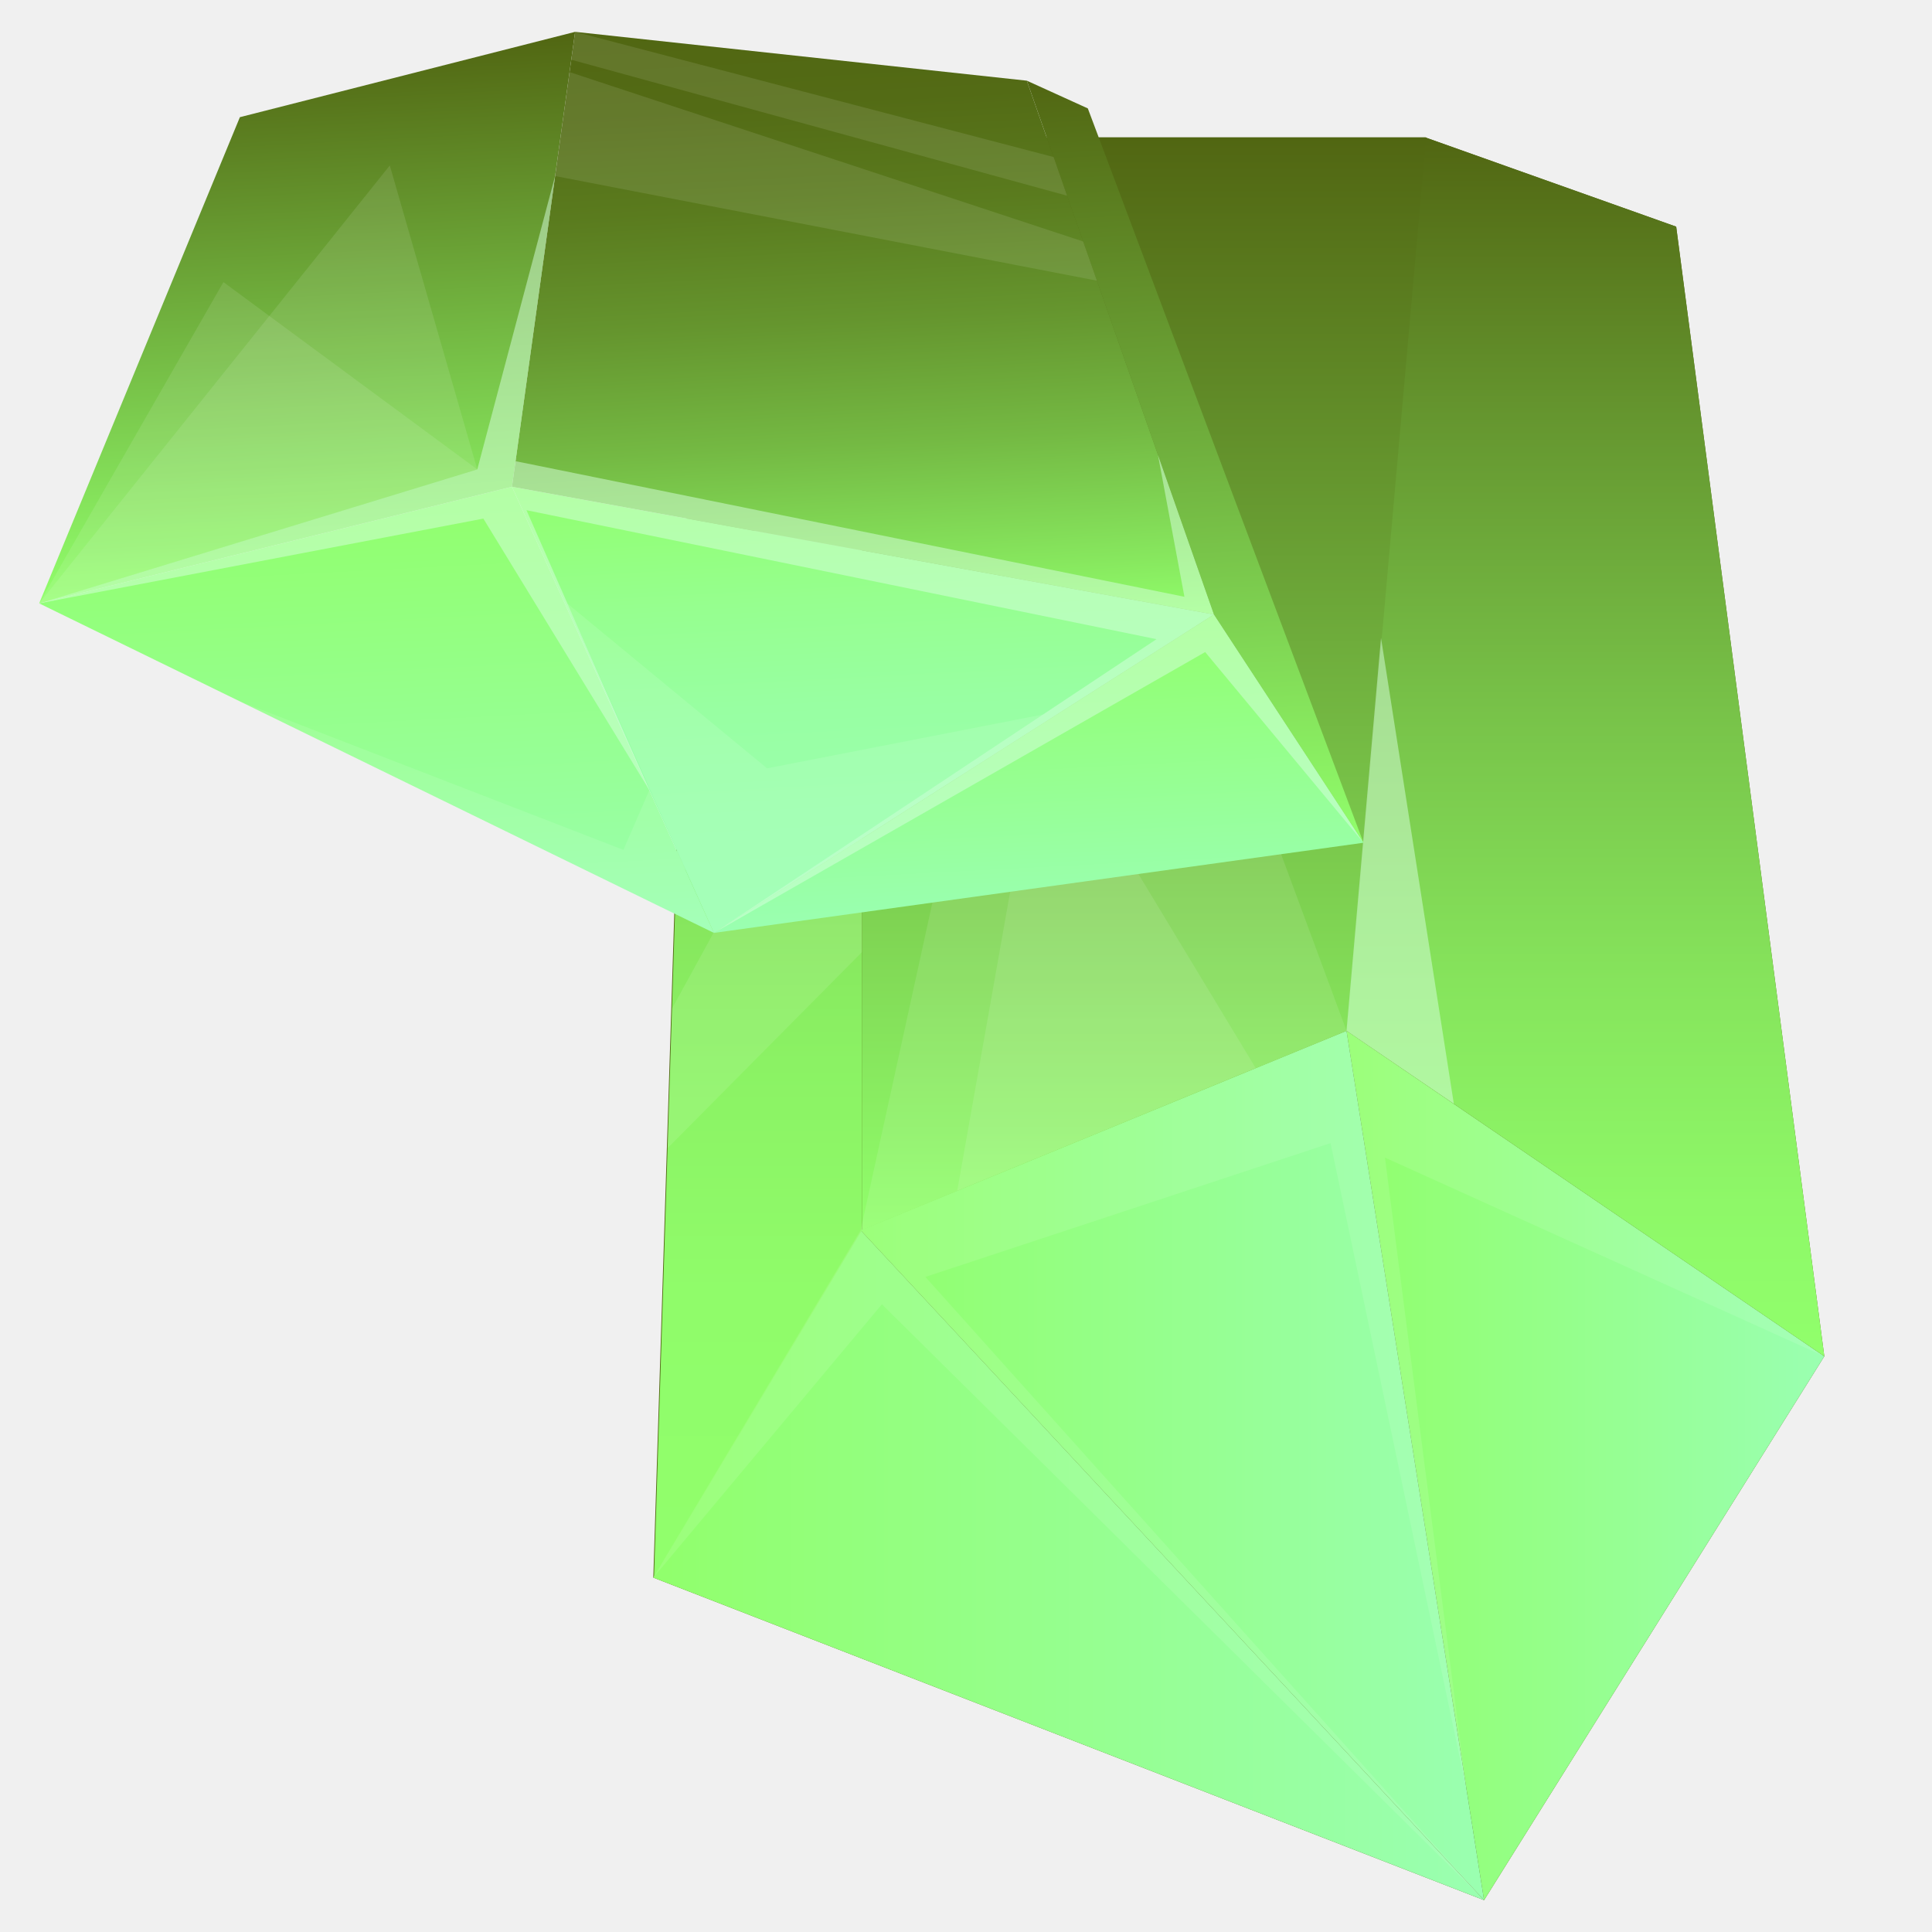
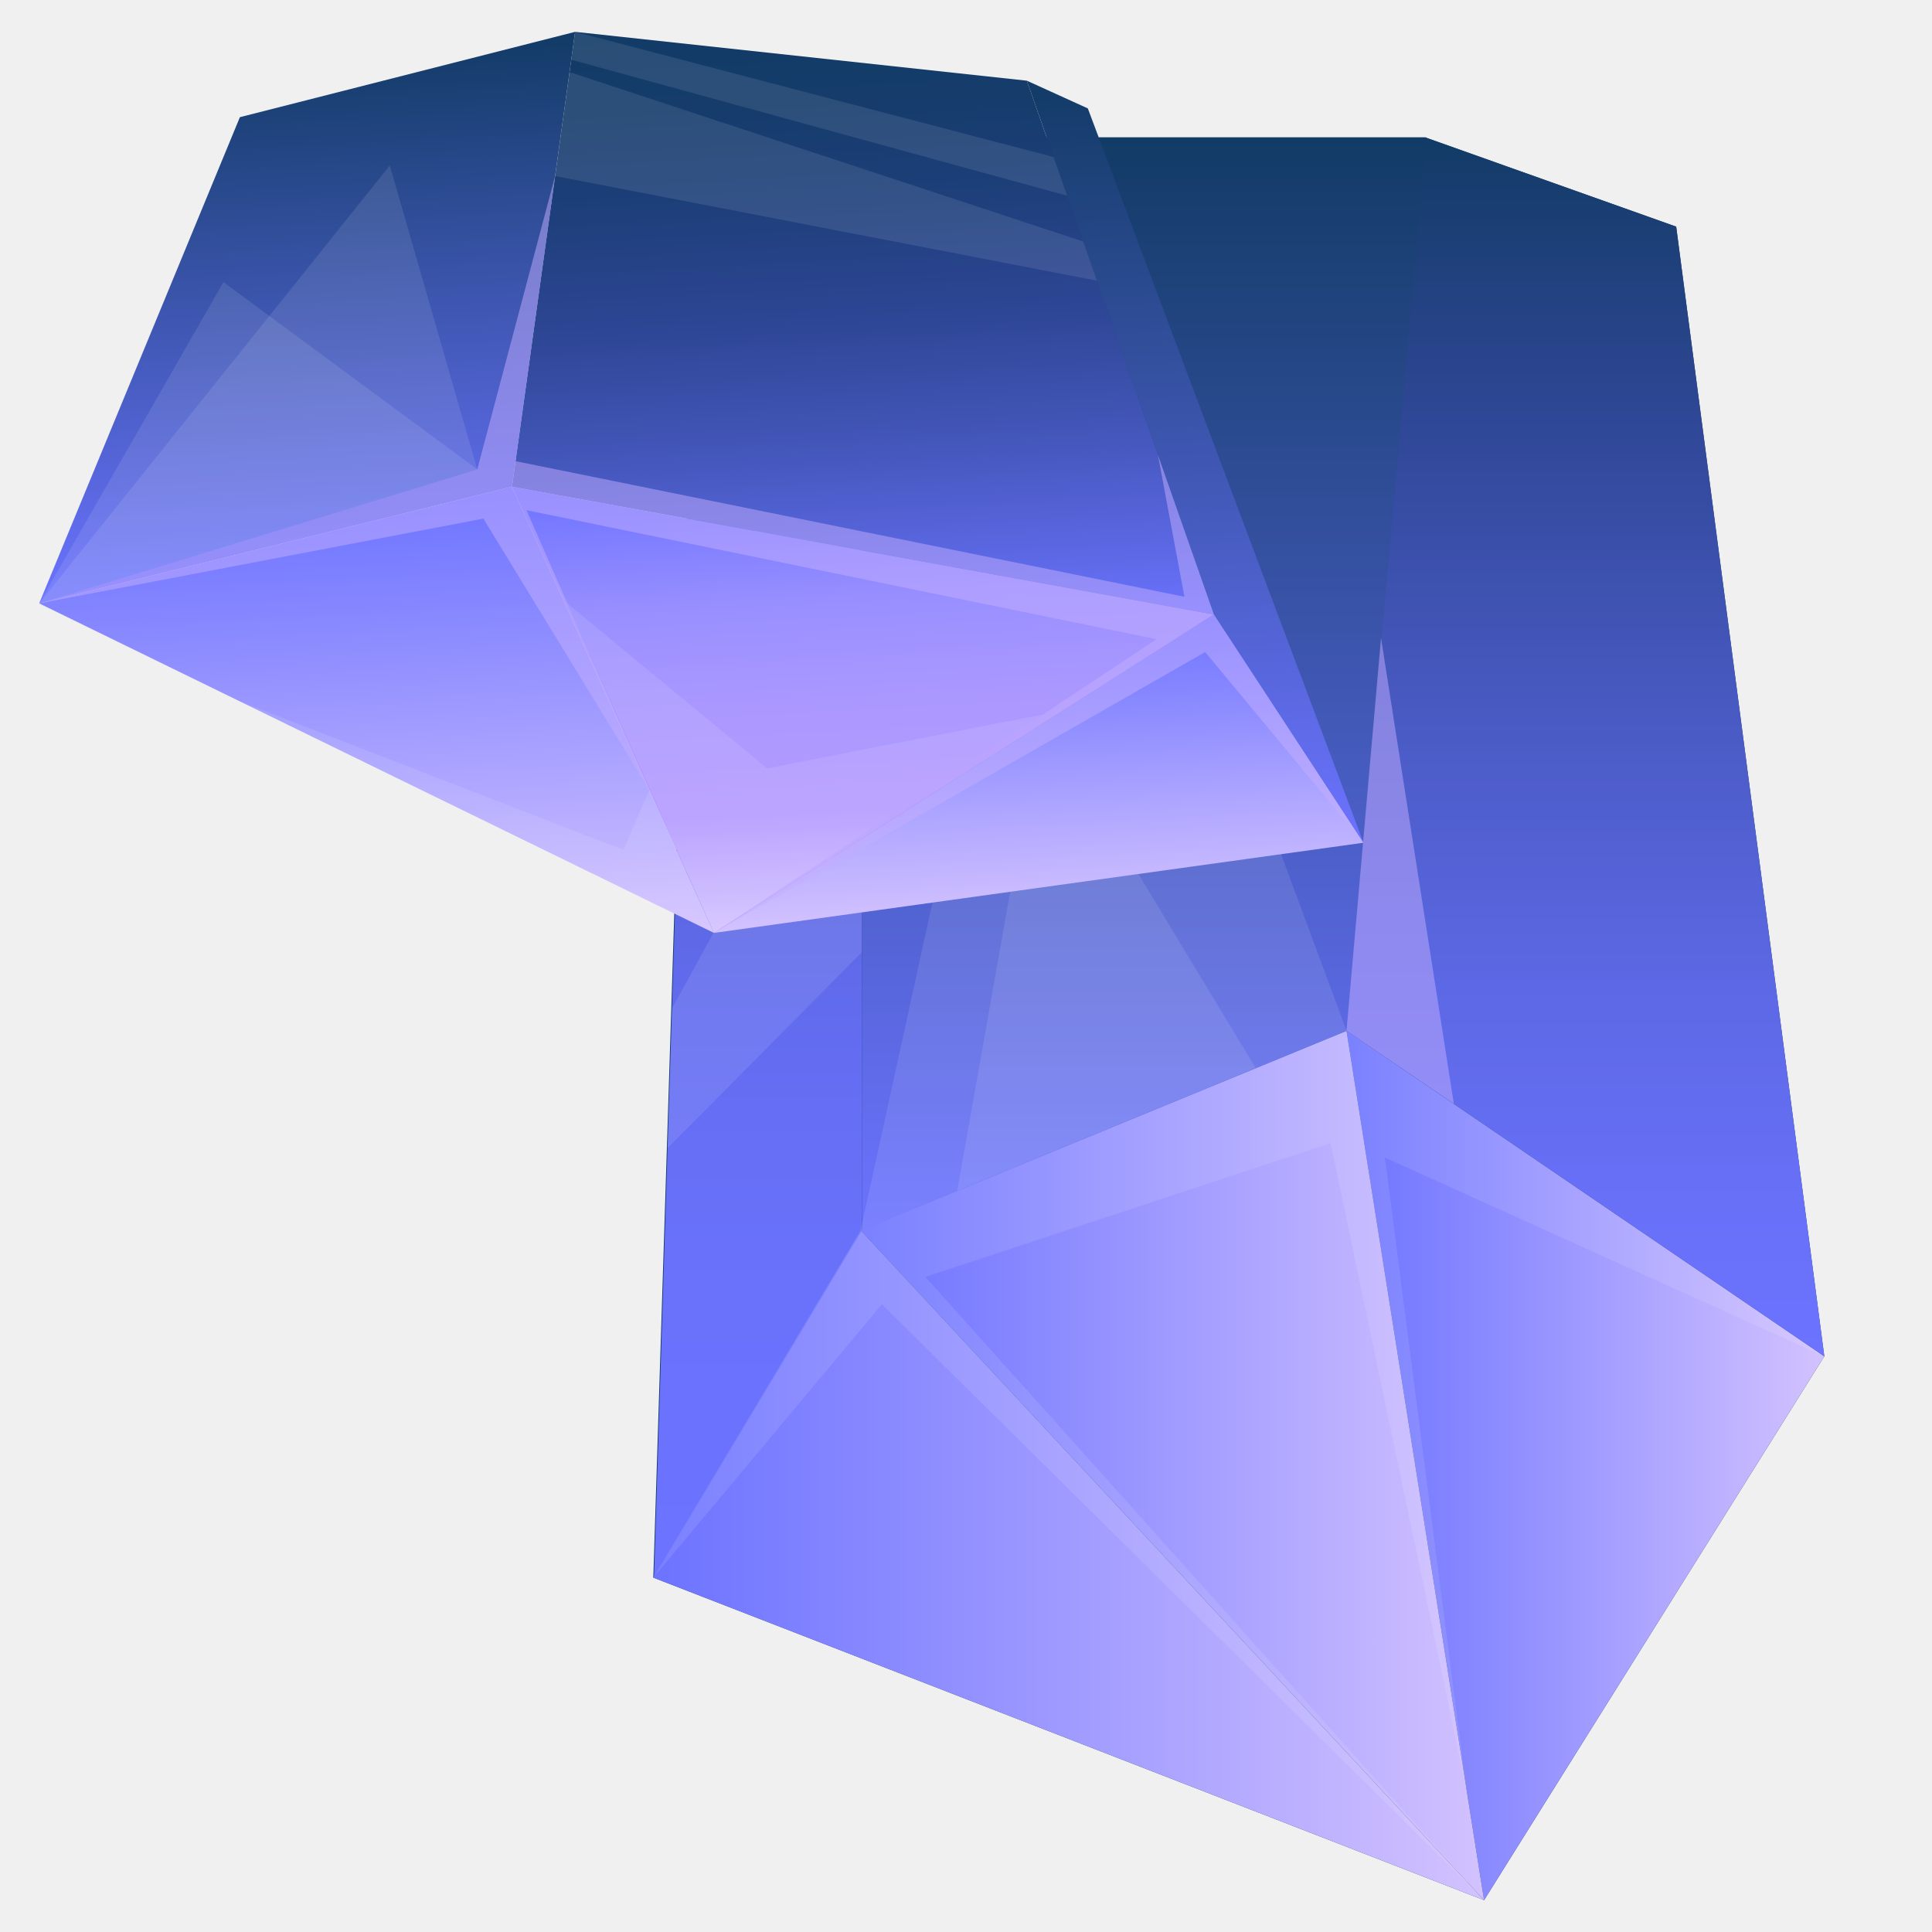
<svg xmlns="http://www.w3.org/2000/svg" version="1.1" id="Layer_1" x="0px" y="0px" viewBox="0 0 1080 1080" style="enable-background:new 0 0 1080 1080;" xml:space="preserve">
  <style type="text/css">
- 	.st0{fill:#516612;}
+ 	.st0{fill:#123B66;}
	.st1{fill:url(#SVGID_1_);}
- 	.st2{fill:url(#SVGID_00000082364971714854030160000007078099572132157613_);}
- 	.st3{fill:url(#SVGID_00000100365482470098485530000004526706111904719232_);}
- 	.st4{fill:url(#SVGID_00000122689607671337684370000012732520098391124415_);}
- 	.st5{fill:url(#SVGID_00000055695551438936773700000009463586190566911664_);}
- 	.st6{fill:url(#SVGID_00000120529901947669523690000017332121017628342439_);}
- 	.st7{opacity:0.1;fill:#FFFFFF;}
- 	.st8{opacity:0.5;fill:#D7FFE0;}
- 	.st9{fill:url(#SVGID_00000049220267360612025940000005186498974005563559_);}
- 	.st10{fill:url(#SVGID_00000164472533274824641740000015453616897336340099_);}
- 	.st11{fill:url(#SVGID_00000026845627425312679280000001029866032615194784_);}
- 	.st12{fill:url(#SVGID_00000092440951277793135980000003245067786065103769_);}
- 	.st13{fill:url(#SVGID_00000100378899907201047450000000376158265405780871_);}
- 	.st14{fill:url(#SVGID_00000013165953754379265600000014330041965131504527_);}
+ 	.st2{fill:url(#SVGID_00000072988367636984524450000013217843569185300362_);}
+ 	.st3{fill:url(#SVGID_00000177468504633182110690000001316153820236267680_);}
+ 	.st4{fill:url(#SVGID_00000067919971053630838740000003995324107390568885_);}
+ 	.st5{fill:url(#SVGID_00000082344065114686808100000016048693649641853618_);}
+ 	.st6{fill:url(#SVGID_00000090990722816883620020000010627117510925111223_);}
+ 	.st7{opacity:0.1;fill:#FFFFFF;enable-background:new    ;}
+ 	.st8{opacity:0.5;fill:#C4AEFF;enable-background:new    ;}
+ 	.st9{fill:url(#SVGID_00000098212681247155499120000016291066214158403262_);}
+ 	.st10{fill:url(#SVGID_00000152239931819430189620000002206327426339403180_);}
+ 	.st11{fill:url(#SVGID_00000048485354953185312410000000518088788797104805_);}
+ 	.st12{fill:url(#SVGID_00000083089803847380053320000003755308068461103293_);}
+ 	.st13{fill:url(#SVGID_00000106127546930327144160000014927120685862437521_);}
+ 	.st14{fill:url(#SVGID_00000093890099018921318840000011479407290330205345_);}
</style>
  <g>
    <polygon class="st0" points="829.6,1062.2 1019.8,758.2 937,126.7 796.7,76.8 481.1,76.8 389.4,116 365.2,881.9  " />
-     <linearGradient id="SVGID_1_" gradientUnits="userSpaceOnUse" x1="-1687.154" y1="-3467.585" x2="-1420.105" y2="-3467.585" gradientTransform="matrix(-1 0 0 -1 -667.3994 -2648.387)">
-       <stop offset="0" style="stop-color:#9AFFB1" />
-       <stop offset="1" style="stop-color:#91FF6C" />
+     <linearGradient id="SVGID_1_" gradientUnits="userSpaceOnUse" x1="-1687.199" y1="-3467.587" x2="-1420.099" y2="-3467.587" gradientTransform="matrix(-1 0 0 -1 -667.3994 -2648.387)">
+       <stop offset="0" style="stop-color:#D3C2FF" />
+       <stop offset="1" style="stop-color:#6C73FF" />
    </linearGradient>
    <polygon class="st1" points="829.6,1062.2 1019.8,758.2 752.7,576.2  " />
-     <linearGradient id="SVGID_00000041266537800094684560000008146805263977629880_" gradientUnits="userSpaceOnUse" x1="-1496.983" y1="-3467.585" x2="-1148.532" y2="-3467.585" gradientTransform="matrix(-1 0 0 -1 -667.3994 -2648.387)">
-       <stop offset="0" style="stop-color:#9AFFB1" />
-       <stop offset="1" style="stop-color:#91FF6C" />
+     <linearGradient id="SVGID_00000117653683752292249190000016850922417651952774_" gradientUnits="userSpaceOnUse" x1="-1496.999" y1="-3467.587" x2="-1148.499" y2="-3467.587" gradientTransform="matrix(-1 0 0 -1 -667.3994 -2648.387)">
+       <stop offset="0" style="stop-color:#D3C2FF" />
+       <stop offset="1" style="stop-color:#6C73FF" />
    </linearGradient>
-     <polygon style="fill:url(#SVGID_00000041266537800094684560000008146805263977629880_);" points="752.7,576.2 481.1,687.7    829.6,1062.2  " />
-     <linearGradient id="SVGID_00000162326847992995887220000005838118213361600181_" gradientUnits="userSpaceOnUse" x1="-1496.983" y1="-3523.376" x2="-1032.552" y2="-3523.376" gradientTransform="matrix(-1 0 0 -1 -667.3994 -2648.387)">
-       <stop offset="0" style="stop-color:#9AFFB1" />
-       <stop offset="1" style="stop-color:#91FF6C" />
+     <polygon style="fill:url(#SVGID_00000117653683752292249190000016850922417651952774_);" points="752.7,576.2 481.1,687.7    829.6,1062.2  " />
+     <linearGradient id="SVGID_00000049926150256190765790000009950404625707216788_" gradientUnits="userSpaceOnUse" x1="-1496.999" y1="-3523.337" x2="-1032.599" y2="-3523.337" gradientTransform="matrix(-1 0 0 -1 -667.3994 -2648.387)">
+       <stop offset="0" style="stop-color:#D3C2FF" />
+       <stop offset="1" style="stop-color:#6C73FF" />
    </linearGradient>
-     <polygon style="fill:url(#SVGID_00000162326847992995887220000005838118213361600181_);" points="481.1,687.7 365.2,881.9    829.6,1062.2  " />
-     <linearGradient id="SVGID_00000060025421594555350060000012274658734477936573_" gradientUnits="userSpaceOnUse" x1="-1553.63" y1="-3406.631" x2="-1553.63" y2="-2725.162" gradientTransform="matrix(-1 0 0 -1 -667.3994 -2648.387)">
-       <stop offset="0" style="stop-color:#91FF6C" />
-       <stop offset="0.124" style="stop-color:#8EF868" />
-       <stop offset="0.307" style="stop-color:#86E45C" />
-       <stop offset="0.526" style="stop-color:#78C349" />
-       <stop offset="0.771" style="stop-color:#65962F" />
-       <stop offset="1" style="stop-color:#516612" />
+     <polygon style="fill:url(#SVGID_00000049926150256190765790000009950404625707216788_);" points="481.1,687.7 365.2,881.9    829.6,1062.2  " />
+     <linearGradient id="SVGID_00000109716656892292745530000000029656514464259712_" gradientUnits="userSpaceOnUse" x1="-1553.649" y1="-3406.587" x2="-1553.649" y2="-2725.187" gradientTransform="matrix(-1 0 0 -1 -667.3994 -2648.387)">
+       <stop offset="0" style="stop-color:#6C73FF" />
+       <stop offset="0.124" style="stop-color:#6870F8" />
+       <stop offset="0.307" style="stop-color:#5C68E4" />
+       <stop offset="0.526" style="stop-color:#495AC3" />
+       <stop offset="0.771" style="stop-color:#2F4796" />
+       <stop offset="1" style="stop-color:#123B66" />
    </linearGradient>
-     <polygon style="fill:url(#SVGID_00000060025421594555350060000012274658734477936573_);" points="1019.8,758.2 937,126.7    796.7,76.8 752.7,576.2  " />
-     <linearGradient id="SVGID_00000030457639241913770160000005348406203043569323_" gradientUnits="userSpaceOnUse" x1="-1306.894" y1="-3336.137" x2="-1306.894" y2="-2725.162" gradientTransform="matrix(-1 0 0 -1 -667.3994 -2648.387)">
-       <stop offset="0" style="stop-color:#91FF6C" />
-       <stop offset="1" style="stop-color:#516612" />
+     <polygon style="fill:url(#SVGID_00000109716656892292745530000000029656514464259712_);" points="1019.8,758.2 937,126.7    796.7,76.8 752.7,576.2  " />
+     <linearGradient id="SVGID_00000067929314227919618130000012852293846330145935_" gradientUnits="userSpaceOnUse" x1="-1306.899" y1="-3336.087" x2="-1306.899" y2="-2725.187" gradientTransform="matrix(-1 0 0 -1 -667.3994 -2648.387)">
+       <stop offset="0" style="stop-color:#6C73FF" />
+       <stop offset="1" style="stop-color:#123B66" />
    </linearGradient>
-     <polygon style="fill:url(#SVGID_00000030457639241913770160000005348406203043569323_);" points="753,576.2 481.8,687.7    481.8,76.8 797.2,76.8  " />
-     <linearGradient id="SVGID_00000069365430446950938680000012245669824458360254_" gradientUnits="userSpaceOnUse" x1="-1091.121" y1="-3530.331" x2="-1091.121" y2="-2725.23" gradientTransform="matrix(-1 0 0 -1 -667.3994 -2648.387)">
-       <stop offset="0" style="stop-color:#91FF6C" />
-       <stop offset="0.197" style="stop-color:#90FC6A" />
-       <stop offset="0.358" style="stop-color:#8BF264" />
-       <stop offset="0.507" style="stop-color:#84E05A" />
-       <stop offset="0.648" style="stop-color:#7AC84C" />
-       <stop offset="0.783" style="stop-color:#6DA93A" />
-       <stop offset="0.913" style="stop-color:#5D8423" />
-       <stop offset="1" style="stop-color:#516612" />
+     <polygon style="fill:url(#SVGID_00000067929314227919618130000012852293846330145935_);" points="753,576.2 481.8,687.7    481.8,76.8 797.2,76.8  " />
+     <linearGradient id="SVGID_00000007414530997677309870000004022105810998870180_" gradientUnits="userSpaceOnUse" x1="-1091.099" y1="-3530.287" x2="-1091.099" y2="-2725.187" gradientTransform="matrix(-1 0 0 -1 -667.3994 -2648.387)">
+       <stop offset="0" style="stop-color:#6C73FF" />
+       <stop offset="0.197" style="stop-color:#6A72FC" />
+       <stop offset="0.358" style="stop-color:#646DF2" />
+       <stop offset="0.507" style="stop-color:#5A66E0" />
+       <stop offset="0.648" style="stop-color:#4C5CC8" />
+       <stop offset="0.783" style="stop-color:#3A4FA9" />
+       <stop offset="0.913" style="stop-color:#234184" />
+       <stop offset="1" style="stop-color:#123B66" />
    </linearGradient>
-     <polygon style="fill:url(#SVGID_00000069365430446950938680000012245669824458360254_);" points="481.8,76.8 389.8,116    365.6,881.9 481.8,687.7  " />
+     <polygon style="fill:url(#SVGID_00000007414530997677309870000004022105810998870180_);" points="481.8,76.8 389.8,116    365.6,881.9 481.8,687.7  " />
    <polygon class="st7" points="1019.8,758.2 752.7,576.2 481.1,687.7 365.2,881.9 493,729.1 829.6,1062.2 517.3,713.8 743.8,639    819.8,1000.6 774.2,647.1  " />
    <polygon class="st8" points="772,356.6 812.7,617 752.7,576.2  " />
    <polygon class="st7" points="752.7,576.2 597.4,156.9 481.1,687.7  " />
    <polygon class="st7" points="701.9,597 582.3,399.1 535.1,665.6  " />
    <polygon class="st7" points="481.8,532.3 373.1,641.9 375.7,563.7 481.8,370.2  " />
    <polygon class="st8" points="481.8,311 377.7,495.3 380.1,427.1 481.8,109.7  " />
  </g>
  <g>
-     <linearGradient id="SVGID_00000108310911893323509890000003618243011710592696_" gradientUnits="userSpaceOnUse" x1="47.025" y1="-3221.887" x2="47.025" y2="-2966.992" gradientTransform="matrix(0.9986 -5.210000e-02 -5.210000e-02 -0.9986 0.9869 -2683.881)">
-       <stop offset="0" style="stop-color:#9AFFB1" />
-       <stop offset="1" style="stop-color:#91FF6C" />
+     <linearGradient id="SVGID_00000023276372915877644430000006663734016957469097_" gradientUnits="userSpaceOnUse" x1="47.022" y1="-3221.905" x2="47.022" y2="-2966.951" gradientTransform="matrix(0.9986 -5.210000e-02 -5.210000e-02 -0.9986 0.9869 -2683.881)">
+       <stop offset="0" style="stop-color:#D3C2FF" />
+       <stop offset="1" style="stop-color:#6C73FF" />
    </linearGradient>
-     <polygon style="fill:url(#SVGID_00000108310911893323509890000003618243011710592696_);" points="21.9,337.3 399.1,521.5    286.2,272.1  " />
-     <linearGradient id="SVGID_00000031180044519865802970000018398523906153626771_" gradientUnits="userSpaceOnUse" x1="324.884" y1="-3221.887" x2="324.884" y2="-2966.992" gradientTransform="matrix(0.9986 -5.210000e-02 -5.210000e-02 -0.9986 0.9869 -2683.881)">
-       <stop offset="0" style="stop-color:#9AFFB1" />
-       <stop offset="0.252" style="stop-color:#9AFFAD" />
-       <stop offset="0.487" style="stop-color:#98FFA2" />
-       <stop offset="0.715" style="stop-color:#96FF8F" />
-       <stop offset="0.937" style="stop-color:#92FF75" />
-       <stop offset="1" style="stop-color:#91FF6C" />
+     <polygon style="fill:url(#SVGID_00000023276372915877644430000006663734016957469097_);" points="21.9,337.3 399.1,521.5    286.2,272.1  " />
+     <linearGradient id="SVGID_00000134236586505244309710000001944411413822599344_" gradientUnits="userSpaceOnUse" x1="324.9" y1="-3221.905" x2="324.9" y2="-2966.951" gradientTransform="matrix(0.9986 -5.210000e-02 -5.210000e-02 -0.9986 0.9869 -2683.881)">
+       <stop offset="0" style="stop-color:#D3C2FF" />
+       <stop offset="0.252" style="stop-color:#B39AFF" />
+       <stop offset="0.487" style="stop-color:#AB98FF" />
+       <stop offset="0.715" style="stop-color:#988FFF" />
+       <stop offset="0.937" style="stop-color:#7578FF" />
+       <stop offset="1" style="stop-color:#6C73FF" />
    </linearGradient>
-     <polygon style="fill:url(#SVGID_00000031180044519865802970000018398523906153626771_);" points="286.2,272.1 399.1,521.5    678.6,343.5  " />
-     <linearGradient id="SVGID_00000007402655419931720440000007509489564892241580_" gradientUnits="userSpaceOnUse" x1="413.215" y1="-3221.887" x2="413.215" y2="-3058.706" gradientTransform="matrix(0.9986 -5.210000e-02 -5.210000e-02 -0.9986 0.9869 -2683.881)">
-       <stop offset="0" style="stop-color:#9AFFB1" />
-       <stop offset="1" style="stop-color:#91FF6C" />
+     <polygon style="fill:url(#SVGID_00000134236586505244309710000001944411413822599344_);" points="286.2,272.1 399.1,521.5    678.6,343.5  " />
+     <linearGradient id="SVGID_00000018927676833787663240000010011505400364770191_" gradientUnits="userSpaceOnUse" x1="413.199" y1="-3221.905" x2="413.199" y2="-3058.702" gradientTransform="matrix(0.9986 -5.210000e-02 -5.210000e-02 -0.9986 0.9869 -2683.881)">
+       <stop offset="0" style="stop-color:#D3C2FF" />
+       <stop offset="1" style="stop-color:#6C73FF" />
    </linearGradient>
-     <polygon style="fill:url(#SVGID_00000007402655419931720440000007509489564892241580_);" points="399.1,521.5 762.2,471.1    678.6,343.5  " />
-     <linearGradient id="SVGID_00000111880207342009955360000011266528043599065488_" gradientUnits="userSpaceOnUse" x1="21.407" y1="-3018.266" x2="21.407" y2="-2714.798" gradientTransform="matrix(0.9986 -5.210000e-02 -5.210000e-02 -0.9986 0.9869 -2683.881)">
-       <stop offset="0" style="stop-color:#91FF6C" />
-       <stop offset="1" style="stop-color:#516612" />
+     <polygon style="fill:url(#SVGID_00000018927676833787663240000010011505400364770191_);" points="399.1,521.5 762.2,471.1    678.6,343.5  " />
+     <linearGradient id="SVGID_00000174570811448403273840000001939822166413753756_" gradientUnits="userSpaceOnUse" x1="21.395" y1="-3018.294" x2="21.395" y2="-2714.825" gradientTransform="matrix(0.9986 -5.210000e-02 -5.210000e-02 -0.9986 0.9869 -2683.881)">
+       <stop offset="0" style="stop-color:#6C73FF" />
+       <stop offset="1" style="stop-color:#123B66" />
    </linearGradient>
-     <polygon style="fill:url(#SVGID_00000111880207342009955360000011266528043599065488_);" points="21.9,337.3 134.1,65.5    321.5,17.8 286.2,272.1  " />
-     <linearGradient id="SVGID_00000091707152770475131400000015298687289078723257_" gradientUnits="userSpaceOnUse" x1="324.884" y1="-3058.706" x2="324.884" y2="-2714.798" gradientTransform="matrix(0.9986 -5.210000e-02 -5.210000e-02 -0.9986 0.9869 -2683.881)">
-       <stop offset="0" style="stop-color:#91FF6C" />
-       <stop offset="9.860164e-02" style="stop-color:#87E75E" />
-       <stop offset="0.309" style="stop-color:#74B943" />
-       <stop offset="0.51" style="stop-color:#65952E" />
-       <stop offset="0.698" style="stop-color:#5A7B1E" />
-       <stop offset="0.867" style="stop-color:#536B15" />
-       <stop offset="1" style="stop-color:#516612" />
+     <polygon style="fill:url(#SVGID_00000174570811448403273840000001939822166413753756_);" points="21.9,337.3 134.1,65.5    321.5,17.8 286.2,272.1  " />
+     <linearGradient id="SVGID_00000092440526925084868450000015951239357095848091_" gradientUnits="userSpaceOnUse" x1="324.9" y1="-3058.702" x2="324.9" y2="-2714.825" gradientTransform="matrix(0.9986 -5.210000e-02 -5.210000e-02 -0.9986 0.9869 -2683.881)">
+       <stop offset="0" style="stop-color:#6C73FF" />
+       <stop offset="9.860164e-02" style="stop-color:#5E69E7" />
+       <stop offset="0.309" style="stop-color:#4356B9" />
+       <stop offset="0.51" style="stop-color:#2E4695" />
+       <stop offset="0.698" style="stop-color:#1E3F7B" />
+       <stop offset="0.867" style="stop-color:#153C6B" />
+       <stop offset="1" style="stop-color:#123B66" />
    </linearGradient>
-     <polygon style="fill:url(#SVGID_00000091707152770475131400000015298687289078723257_);" points="321.5,17.8 286.2,272.1    678.6,343.5 574,45.1  " />
-     <linearGradient id="SVGID_00000124877646127340103960000013348569763310831010_" gradientUnits="userSpaceOnUse" x1="512.958" y1="-3190.537" x2="512.958" y2="-2755.263" gradientTransform="matrix(0.9986 -5.210000e-02 -5.210000e-02 -0.9986 0.9869 -2683.881)">
-       <stop offset="0" style="stop-color:#91FF6C" />
-       <stop offset="1" style="stop-color:#516612" />
+     <polygon style="fill:url(#SVGID_00000092440526925084868450000015951239357095848091_);" points="321.5,17.8 286.2,272.1    678.6,343.5 574,45.1  " />
+     <linearGradient id="SVGID_00000098913003224073721930000011526815390780739000_" gradientUnits="userSpaceOnUse" x1="512.945" y1="-3190.49" x2="512.945" y2="-2755.245" gradientTransform="matrix(0.9986 -5.210000e-02 -5.210000e-02 -0.9986 0.9869 -2683.881)">
+       <stop offset="0" style="stop-color:#6C73FF" />
+       <stop offset="1" style="stop-color:#123B66" />
    </linearGradient>
-     <polygon style="fill:url(#SVGID_00000124877646127340103960000013348569763310831010_);" points="762.2,471.1 678.6,343.5    574,45.1 608.1,60.6  " />
+     <polygon style="fill:url(#SVGID_00000098913003224073721930000011526815390780739000_);" points="762.2,471.1 678.6,343.5    574,45.1 608.1,60.6  " />
    <polygon class="st8" points="21.9,337.3 266.8,262.4 310.3,98.4 288.2,257.8 662.1,333.6 647.3,254.3 678.6,343.5 762.2,471.1    673.7,364.5 399.1,521.5 646.5,357.3 294.3,285.2 363,441.7 270.2,289.9  " />
    <polygon class="st7" points="134.1,392.1 348.5,475.1 363,441.7 399.1,521.5  " />
    <polygon class="st7" points="317.2,337.4 428.8,429.5 583.1,399.4 399.1,521.5  " />
    <polygon class="st7" points="21.9,337.3 124.9,157.7 266.8,262.4  " />
    <polygon class="st7" points="21.9,337.3 217.9,92.5 266.8,262.4  " />
    <polygon class="st7" points="310.3,98.4 318.4,40.3 605.5,135 613.2,156.9  " />
    <polygon class="st7" points="321.5,17.8 319.4,33.4 596.5,109.4 589,87.8  " />
  </g>
</svg>
